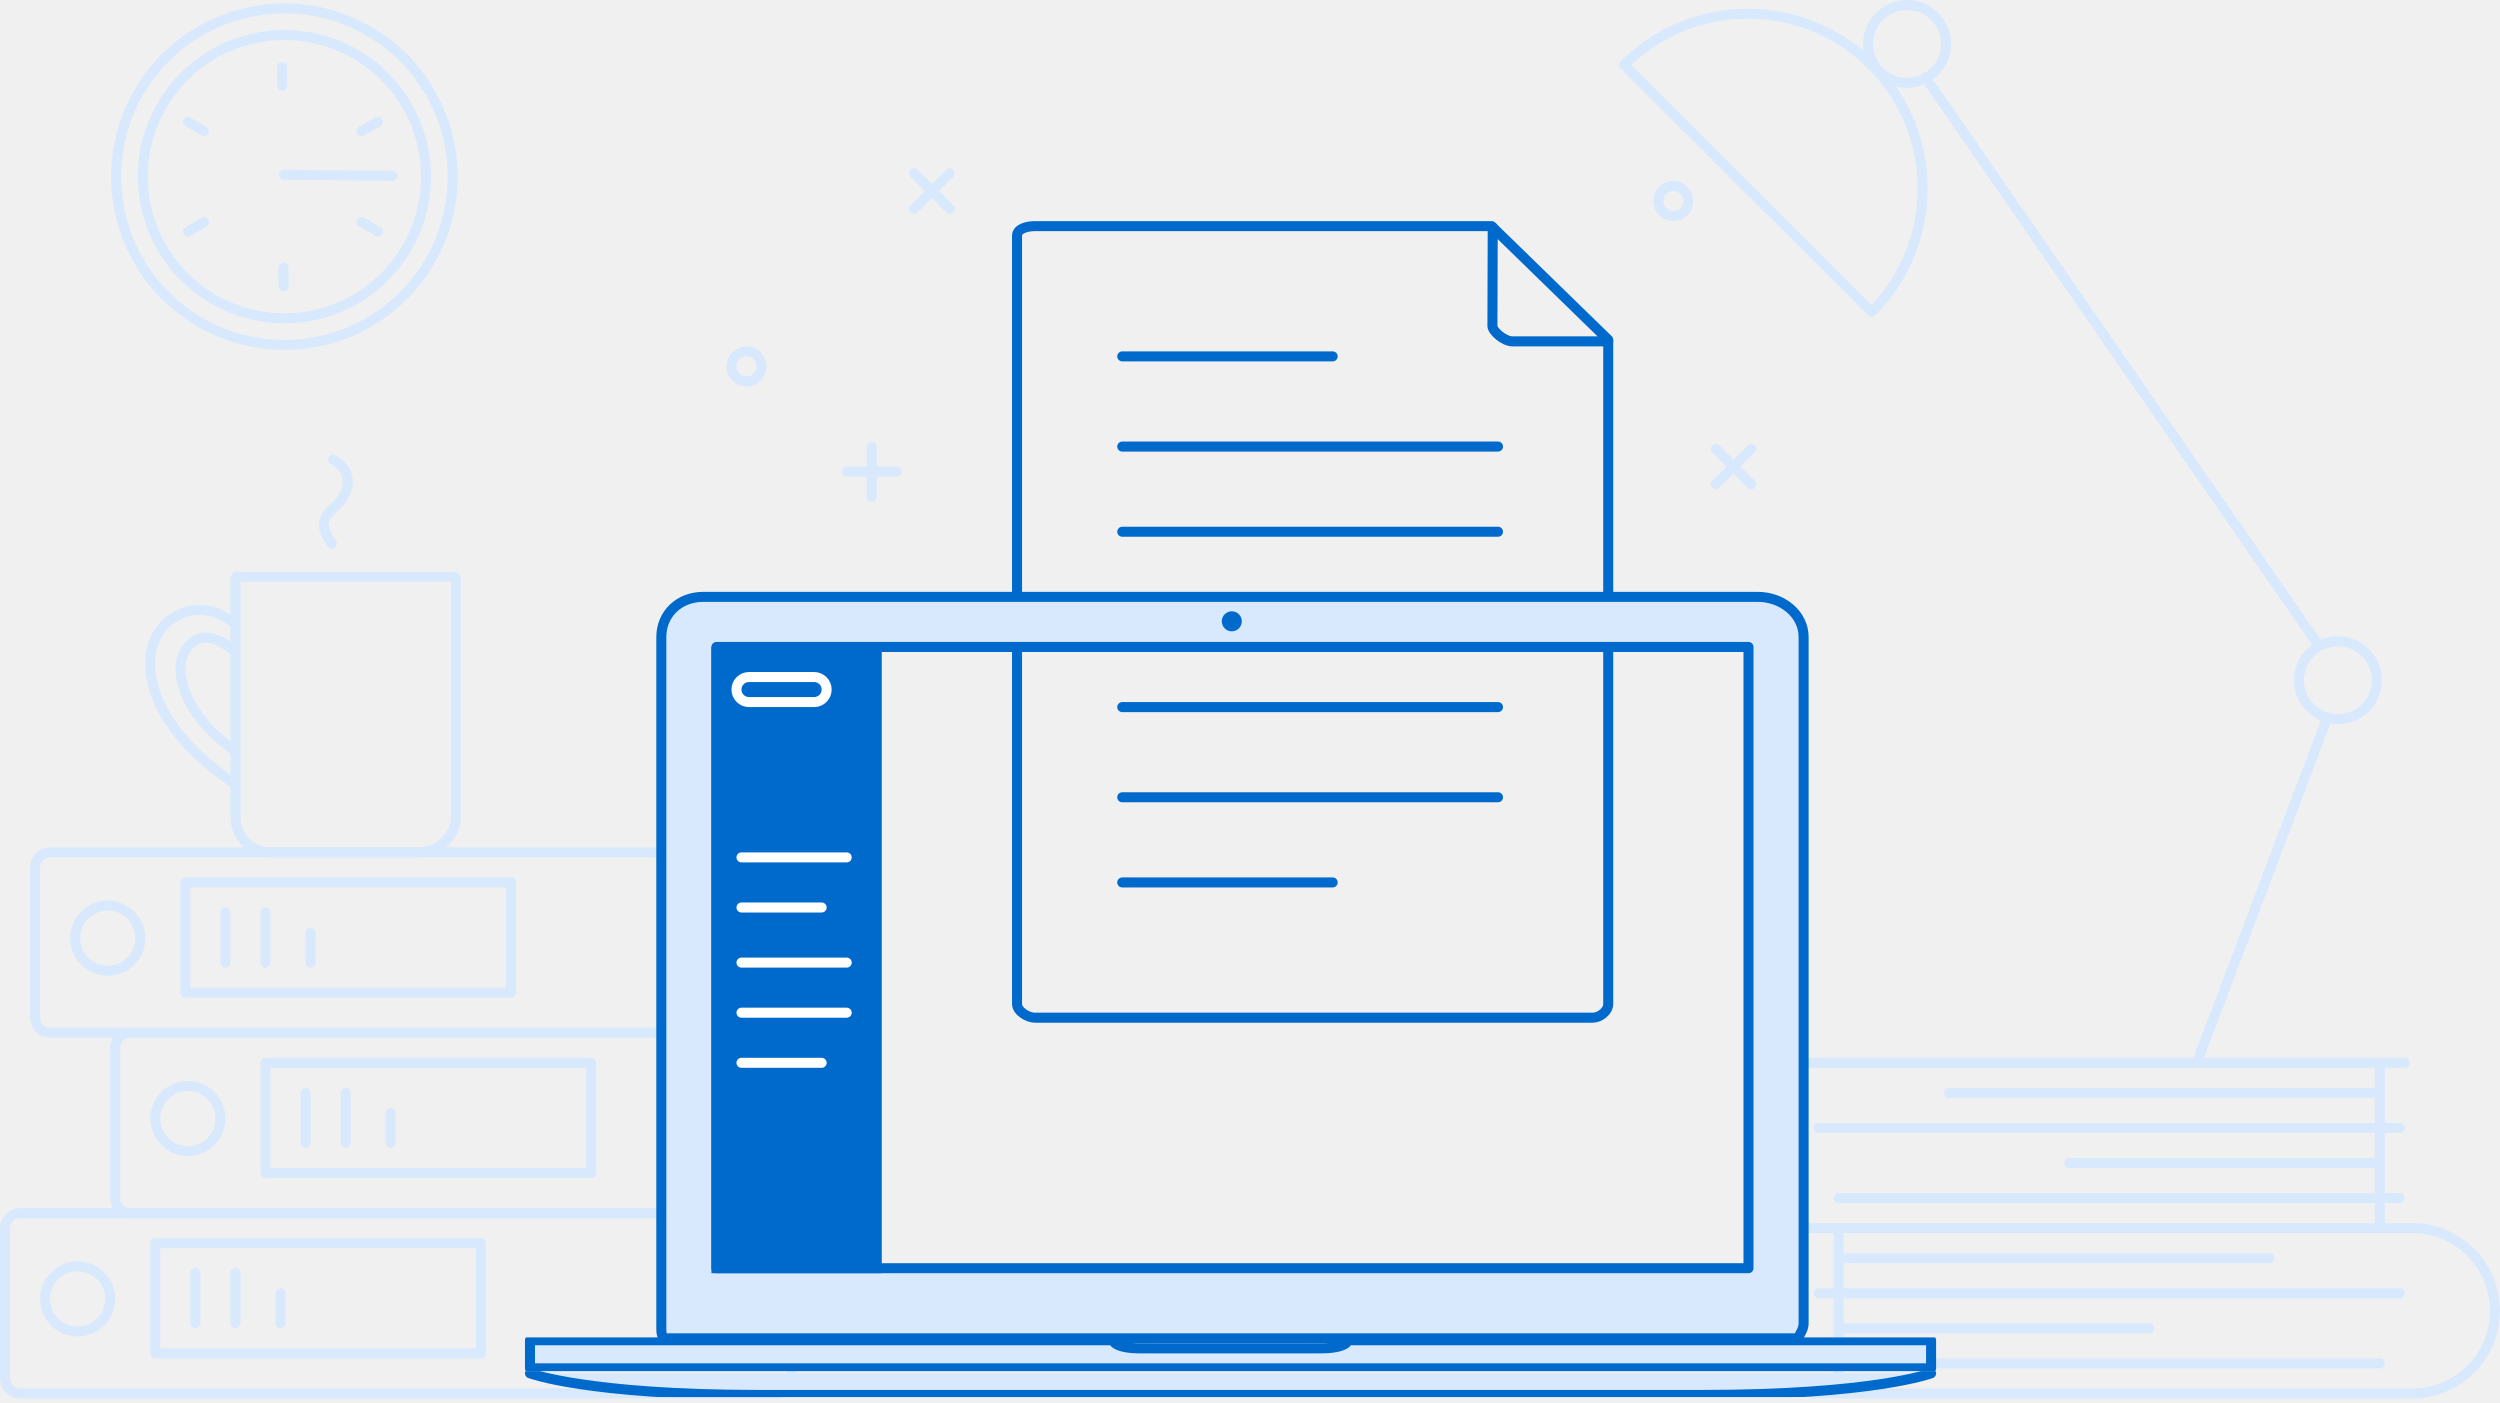
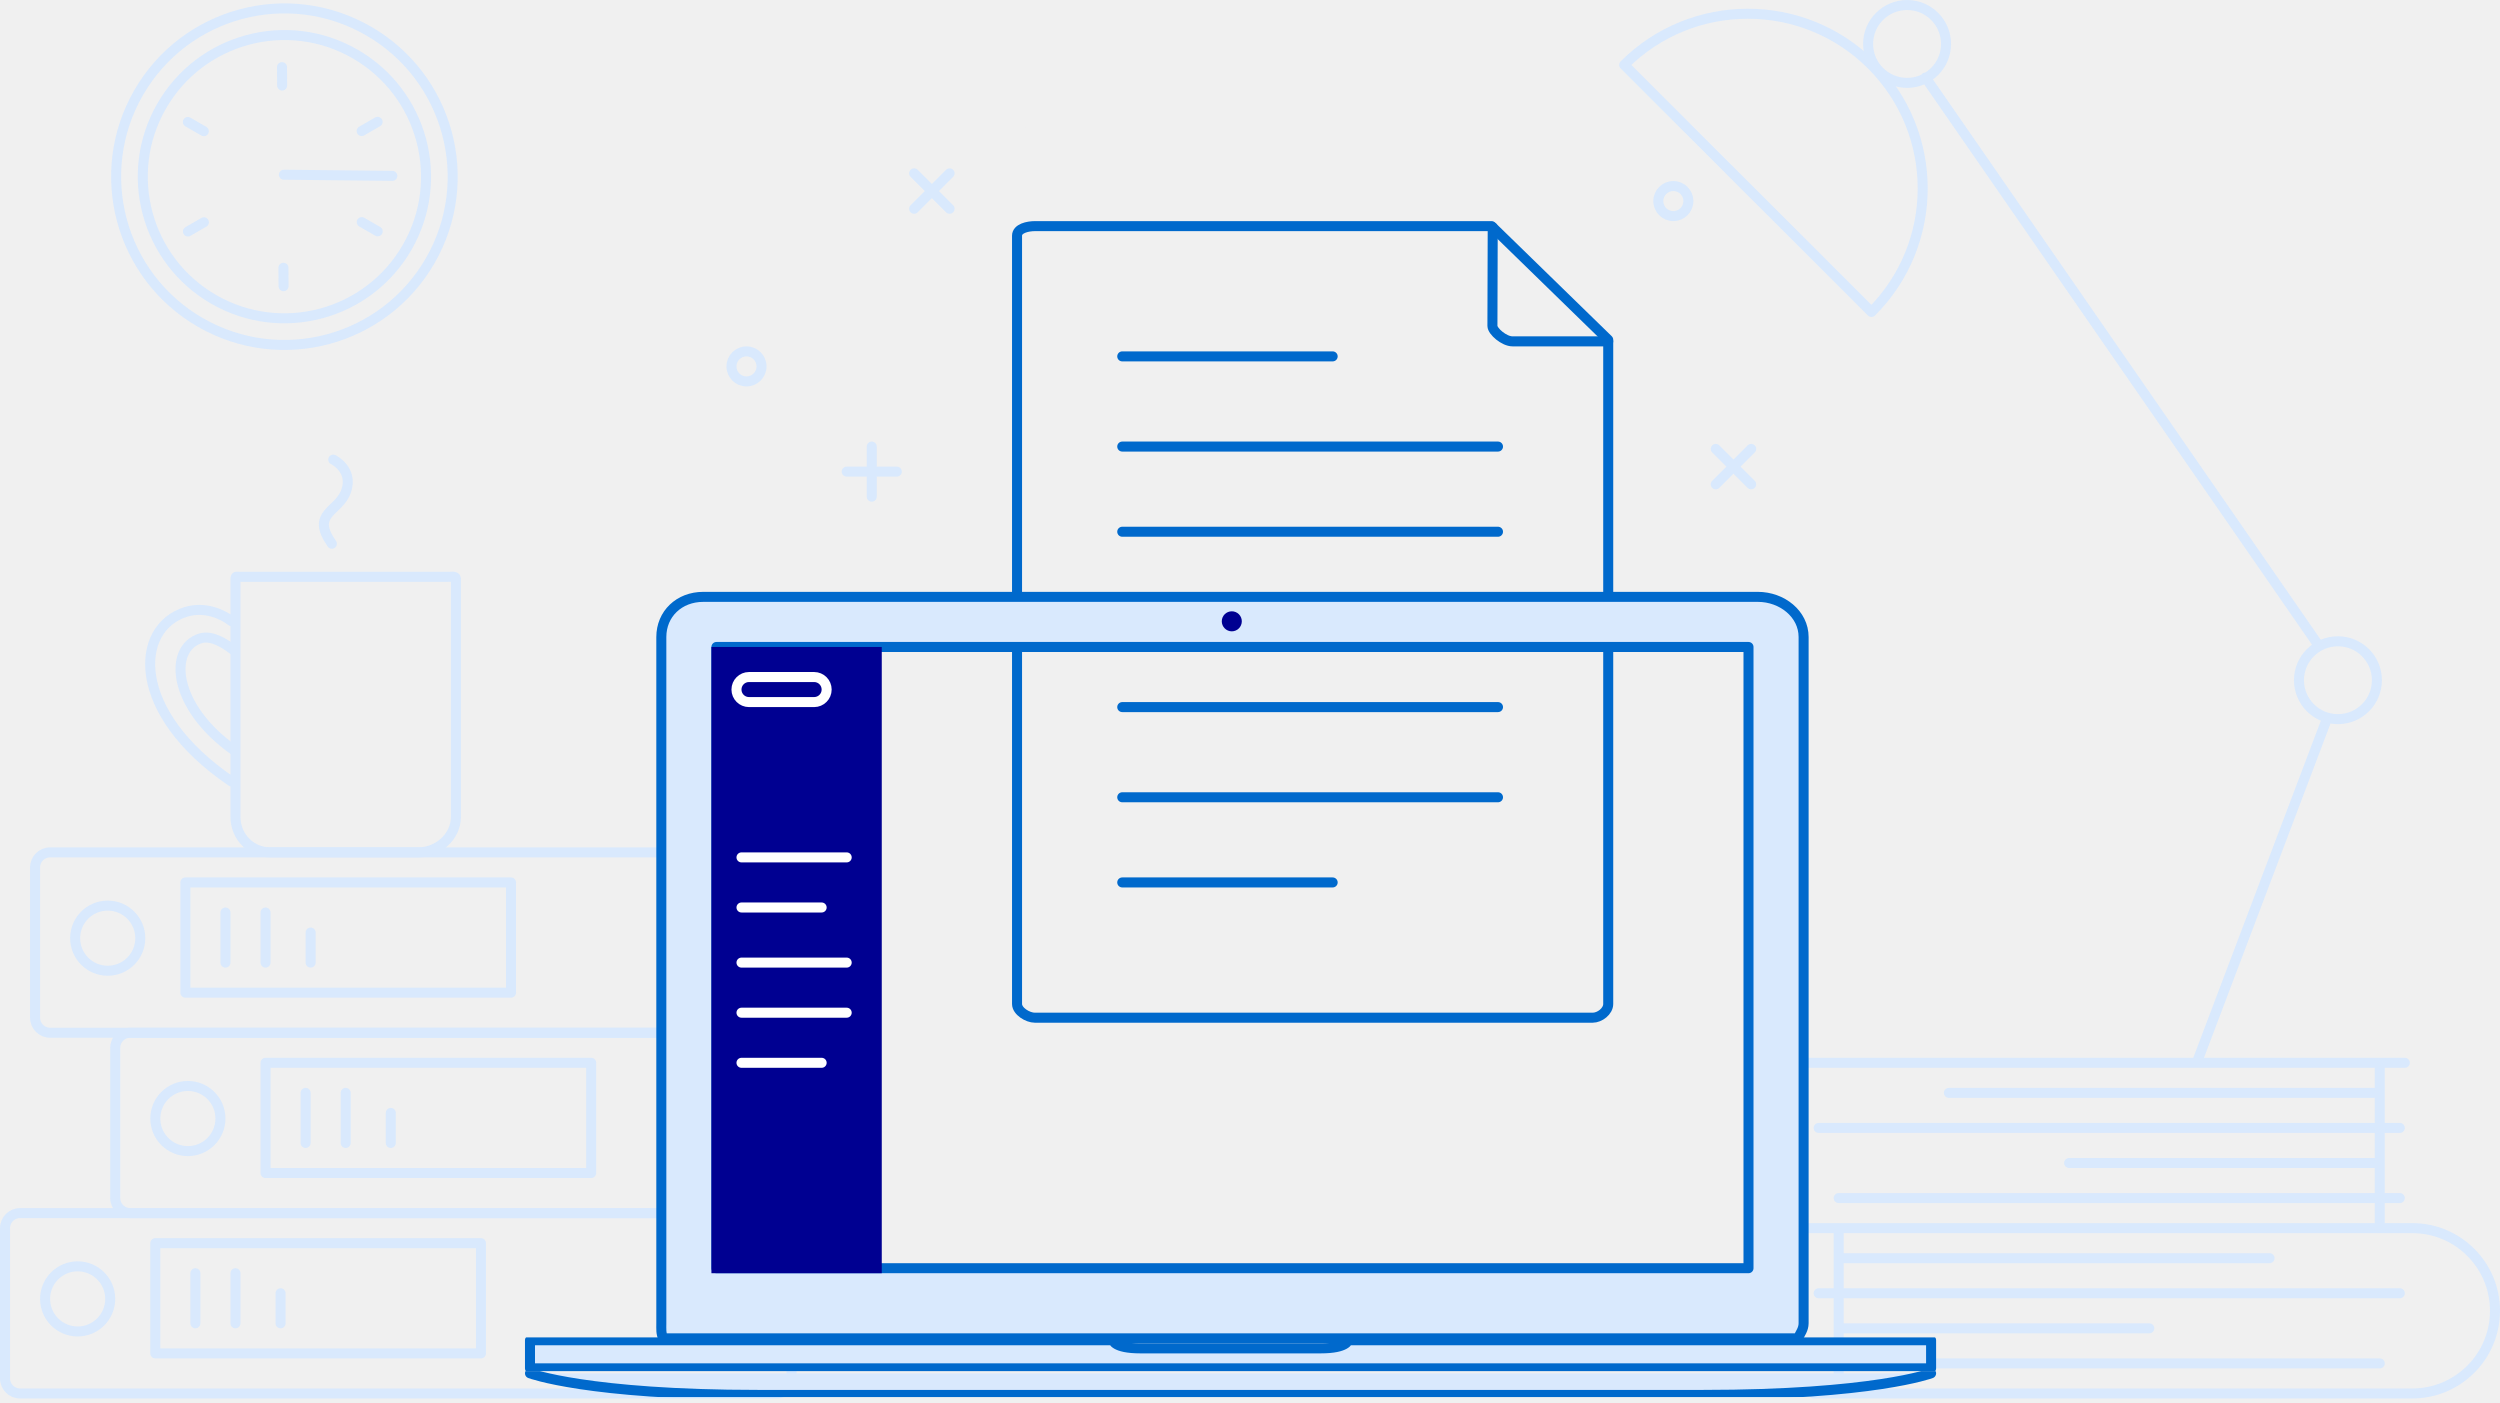
<svg xmlns="http://www.w3.org/2000/svg" xmlns:xlink="http://www.w3.org/1999/xlink" width="499" height="280" viewBox="0 0 499 280">
  <defs>
    <path id="a" d="M0 279.426h499V0H0z" />
  </defs>
  <g fill="none" fill-rule="evenodd">
    <path d="M-1 0h500v280H-1z" />
    <path d="M388.43 8.77a7.773 7.773 0 0 1-7.777 7.771c-4.295 0-7.778-3.479-7.778-7.77 0-4.292 3.483-7.77 7.778-7.77 4.296 0 7.778 3.478 7.778 7.77zm86 127a7.773 7.773 0 0 1-7.777 7.771c-4.295 0-7.778-3.479-7.778-7.77 0-4.292 3.483-7.77 7.778-7.77 4.296 0 7.778 3.478 7.778 7.77zm-11.587-6.866l-78.51-113.435m54.417 195.916l25.583-67.583" stroke="#D9E9FD" stroke-width="2" stroke-linecap="round" stroke-linejoin="round" />
    <path d="M373.548 62.267c13.63-13.616 13.63-35.695 0-49.313-13.631-13.616-35.731-13.616-49.361 0l49.36 49.313zM362 245.135h119.5c9.113 0 16.5 7.387 16.5 16.5s-7.387 16.5-16.5 16.5H362m5-27h86m-90 7h116m-112 7h62m-66 7h112m-108-26v32m-7-33h120m0-33H360m115 6h-86m90 7H363m112 7h-62m66 7H367m108-26v32m-317 30a3 3 0 0 1-3 3H4a3 3 0 0 1-3-3v-30a3 3 0 0 1 3-3h151a3 3 0 0 1 3 3v30z" stroke="#D9E9FD" stroke-width="2" stroke-linecap="round" stroke-linejoin="round" />
    <path d="M22 259.26a6.5 6.5 0 1 1-13 0 6.5 6.5 0 0 1 13 0z" stroke="#D9E9FD" stroke-width="2" stroke-linecap="round" stroke-linejoin="round" />
    <mask id="b" fill="#fff">
      <use xlink:href="#a" />
    </mask>
    <path stroke="#D9E9FD" stroke-width="2" stroke-linecap="round" stroke-linejoin="round" mask="url(#b)" d="M31 270.135h65v-22H31zm8-16v10m8-10v10m9-6v6m108-61a3 3 0 0 1-3 3H10a3 3 0 0 1-3-3v-30a3 3 0 0 1 3-3h151a3 3 0 0 1 3 3v30z" />
    <path d="M28 187.26a6.5 6.5 0 1 1-13 0 6.5 6.5 0 0 1 13 0zm9 10.875h65v-22H37zm8-16v10m8-10v10m9-6v6m107 47a3 3 0 0 1-3 3H26a3 3 0 0 1-3-3v-30a3 3 0 0 1 3-3h140a3 3 0 0 1 3 3v30z" stroke="#D9E9FD" stroke-width="2" stroke-linecap="round" stroke-linejoin="round" mask="url(#b)" />
    <path d="M44 223.26a6.5 6.5 0 1 1-13 0 6.5 6.5 0 0 1 13 0zm9 10.875h65v-22H53zm8-16v10m8-10v10m9-6v6" stroke="#D9E9FD" stroke-width="2" stroke-linecap="round" stroke-linejoin="round" mask="url(#b)" />
    <path d="M297.713 45.135H206.57c-1.446 0-3.569.465-3.569 1.911v153.346c0 1.446 2.123 2.743 3.57 2.743h111.31c1.446 0 3.12-1.297 3.12-2.743V67.823l-23.287-22.688z" stroke="#0069CC" stroke-width="2" stroke-linecap="round" stroke-linejoin="round" mask="url(#b)" />
    <path d="M321 68.135h-19.109c-1.674 0-4.003-2.018-4.003-3.079l.058-19.699M299 89.135h-75m75 17h-75m75 35h-75m75 18h-75m42-88h-42m42 105h-42" stroke="#0069CC" stroke-width="2" stroke-linecap="round" stroke-linejoin="round" mask="url(#b)" />
    <path d="M143 253.135h206v-124H143v124zm207.871-134H140.365c-4.802 0-8.365 3.389-8.365 8.024v136.957c0 1.206-.092 2.019.388 3.019h226.467c.468-1 1.145-1.813 1.145-3.019V127.159c0-4.635-4.324-8.024-9.129-8.024z" fill="#D9E9FD" mask="url(#b)" />
    <path d="M143 253.135h206v-124H143v124zm207.871-134H140.365c-4.802 0-8.365 3.389-8.365 8.024v136.957c0 1.206-.092 2.019.388 3.019h226.467c.468-1 1.145-1.813 1.145-3.019V127.159c0-4.635-4.324-8.024-9.129-8.024z" stroke="#0069CC" stroke-width="2" stroke-linecap="round" stroke-linejoin="round" mask="url(#b)" />
-     <path d="M247.866 124.01a1.995 1.995 0 0 0-2-1.994 2.002 2.002 0 0 0-2 1.994c0 1.096.904 2.006 2 2.006 1.108 0 2-.91 2-2.006" fill="#0069CC" mask="url(#b)" />
+     <path d="M247.866 124.01a1.995 1.995 0 0 0-2-1.994 2.002 2.002 0 0 0-2 1.994c0 1.096.904 2.006 2 2.006 1.108 0 2-.91 2-2.006" fill="#000091" mask="url(#b)" />
    <path d="M269.085 267.51s-.165 1.625-5.48 1.625h-35.978c-5.318 0-5.48-1.625-5.48-1.625H105.786v5.605h279.66v-5.606H269.085z" fill="#D9E9FD" mask="url(#b)" />
    <path d="M269.085 267.51s-.165 1.625-5.48 1.625h-35.978c-5.318 0-5.48-1.625-5.48-1.625H105.786v5.605h279.66v-5.606H269.085z" stroke="#0069CC" stroke-width="2" stroke-linecap="round" stroke-linejoin="round" mask="url(#b)" />
    <path d="M385.446 274.115s-11.462 4.311-45.563 4.311h-94.191.598-94.941c-34.095 0-45.563-4.311-45.563-4.311" fill="#D9E9FD" mask="url(#b)" />
    <path d="M385.446 274.115s-11.462 4.311-45.563 4.311h-94.191.598-94.941c-34.095 0-45.563-4.311-45.563-4.311" stroke="#0069CC" stroke-width="2" stroke-linecap="round" stroke-linejoin="round" mask="url(#b)" />
-     <path d="M205.105 25.424c-.166.012-.33.023-.495.03v.008l.495-.038z" fill="#27C1FA" mask="url(#b)" />
-     <path fill="#0069CC" mask="url(#b)" d="M142 254.135h34v-125h-34z" />
+     <path d="M205.105 25.424c-.166.012-.33.023-.495.03v.008l.495-.038z" fill="#7F7FC8" mask="url(#b)" />
+     <path fill="#000091" mask="url(#b)" d="M142 254.135h34v-125h-34z" />
    <path d="M148 171.135h21m-21 31h21m-21-21h16m-16 31h16m-16-20h21m-4-54.5a2.5 2.5 0 0 1-2.5 2.5h-13a2.5 2.5 0 1 1 0-5h13a2.5 2.5 0 0 1 2.5 2.5z" stroke="#FFF" stroke-width="2" stroke-linecap="round" stroke-linejoin="round" mask="url(#b)" />
    <path d="M174 89.135v10m5-5h-10M189.536 34.6l-7.071 7.07m7.071 0l-7.071-7.07m167.071 55l-7.071 7.07m7.071 0l-7.071-7.07M337 40.135a3 3 0 1 1-6 0 3 3 0 0 1 6 0zm-185 33a3 3 0 1 1-6 0 3 3 0 0 1 6 0zM46.764 149.791c-12.39-8.748-13.206-20.394-6.75-22.377 2.322-.714 5.068 1.143 6.75 2.458" stroke="#D9E9FD" stroke-width="2" stroke-linecap="round" stroke-linejoin="round" mask="url(#b)" />
    <path d="M46.24 124.01c-1.898-1.48-5.416-3.018-9.122-1.879-10.332 3.175-11.203 20.104 9.122 33.879M91 126.767v-11.243c0-.598-.896-.389-1.495-.389H47.846c-.597 0-.846-.209-.846.39v47.527c0 3.938 3.061 7.083 7 7.083h29.49c3.936 0 7.51-3.145 7.51-7.083v-36.285zM66.517 91.742s4.036 1.95 2.589 6.229c-1.447 4.279-7.21 4.356-2.866 10.562m9.153-62.361l-3.19-1.836M37.497 24.349l3.188 1.838m34.688-1.869l-3.186 1.843M37.515 46.205l3.186-1.841M56.29 13.397l.024 3.677m21.994 18.031l-21.64-.232M56.6 57.127l-.026-3.681m24.692-4.076C73.474 62.9 56.191 67.552 42.662 59.76c-13.528-7.79-18.18-25.072-10.39-38.602C40.063 7.631 57.347 2.978 70.875 10.77c13.53 7.79 18.18 25.073 10.391 38.601z" stroke="#D9E9FD" stroke-width="2" stroke-linecap="round" stroke-linejoin="round" mask="url(#b)" />
    <path d="M85.874 52.024c-9.257 16.073-29.791 21.6-45.864 12.345-16.073-9.257-21.6-29.79-12.344-45.863 9.256-16.072 29.79-21.6 45.862-12.343 16.073 9.254 21.6 29.788 12.346 45.86z" stroke="#D9E9FD" stroke-width="2" stroke-linecap="round" stroke-linejoin="round" mask="url(#b)" />
  </g>
</svg>
